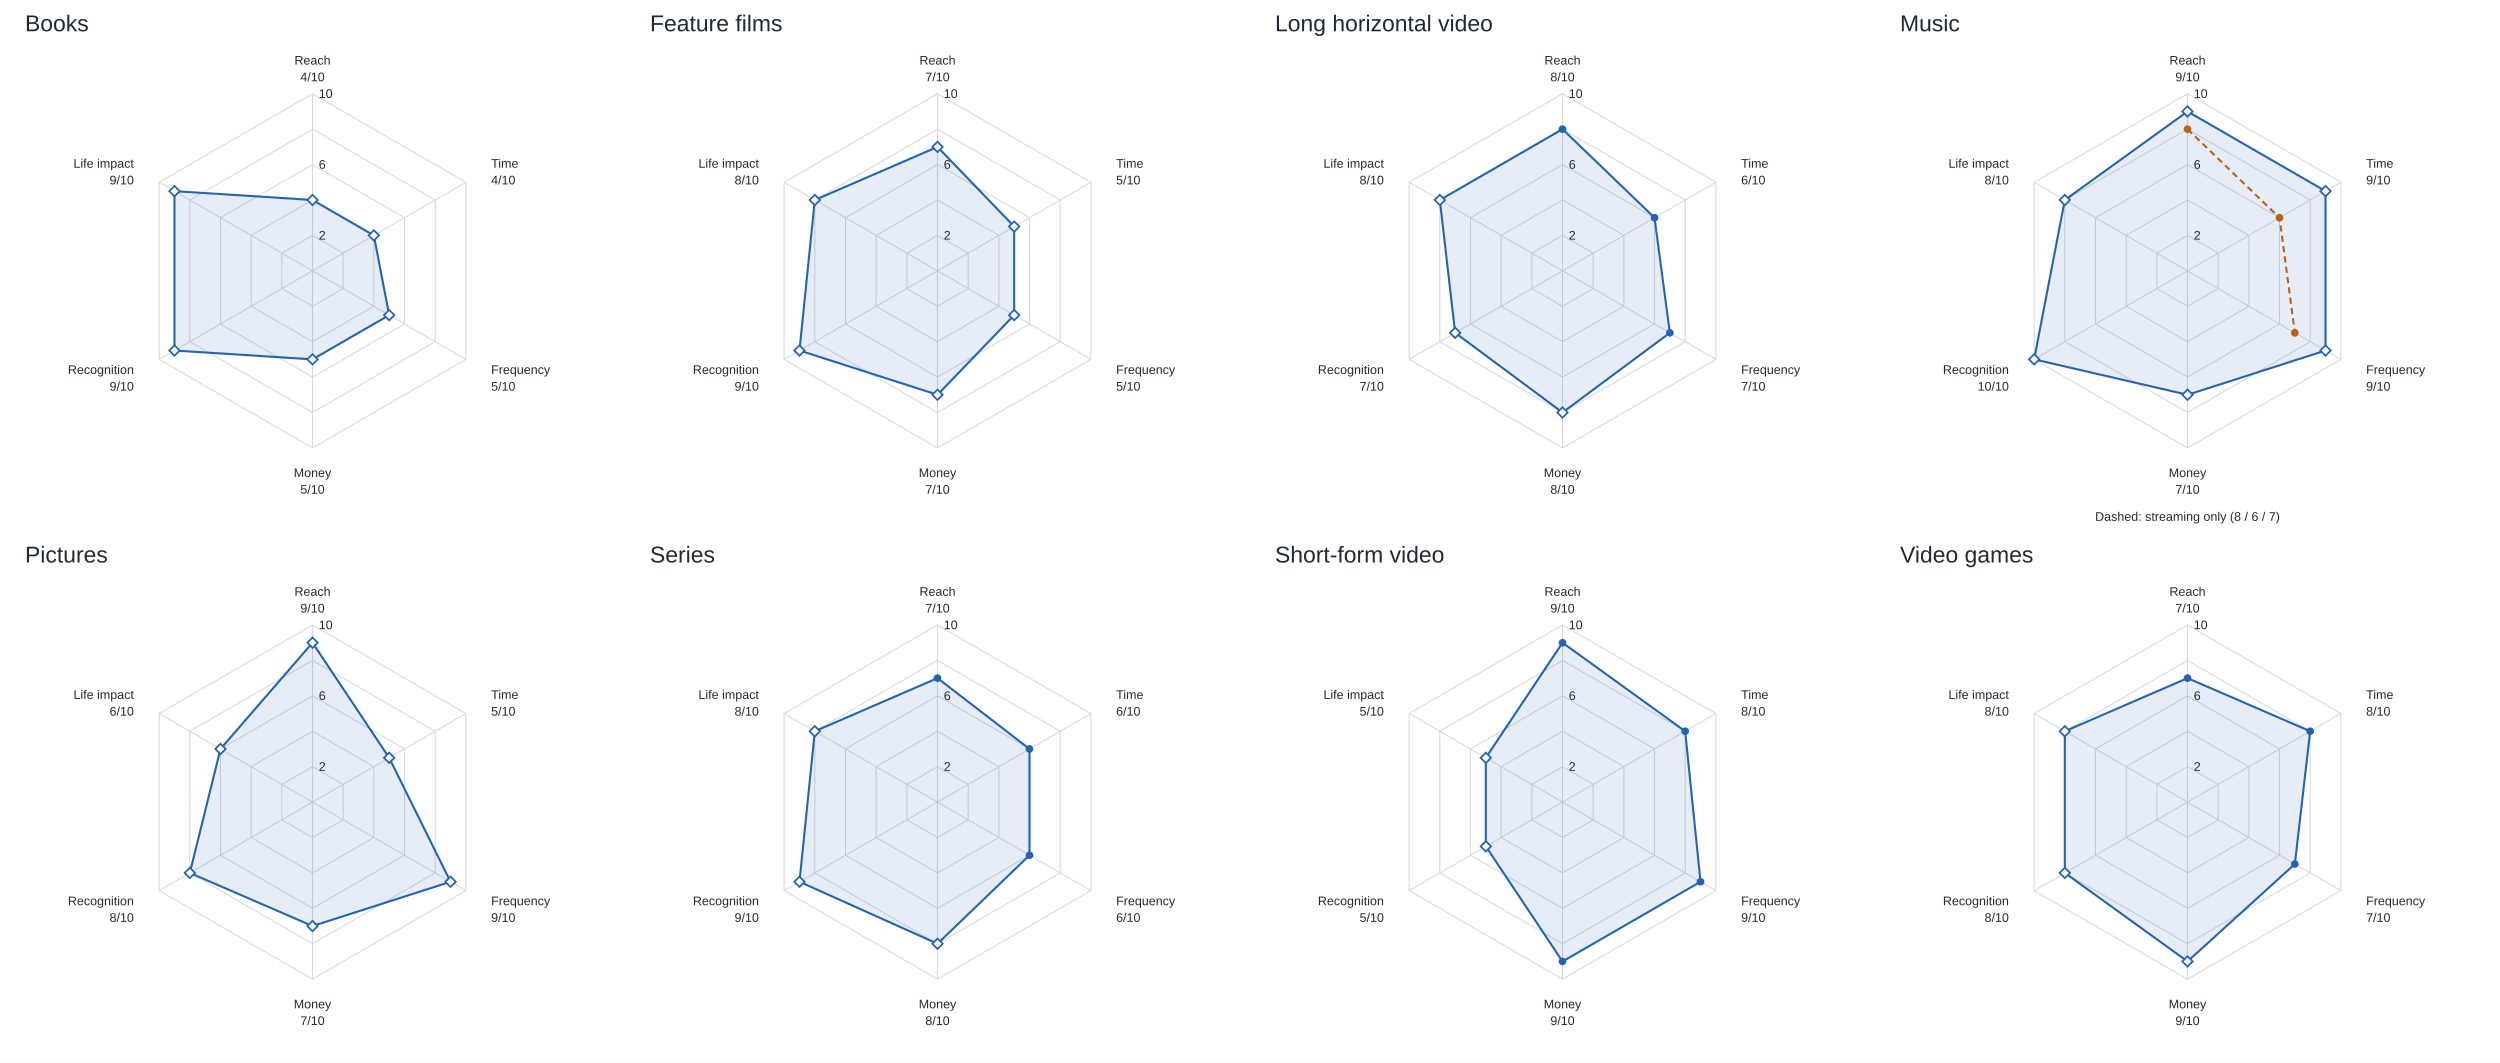
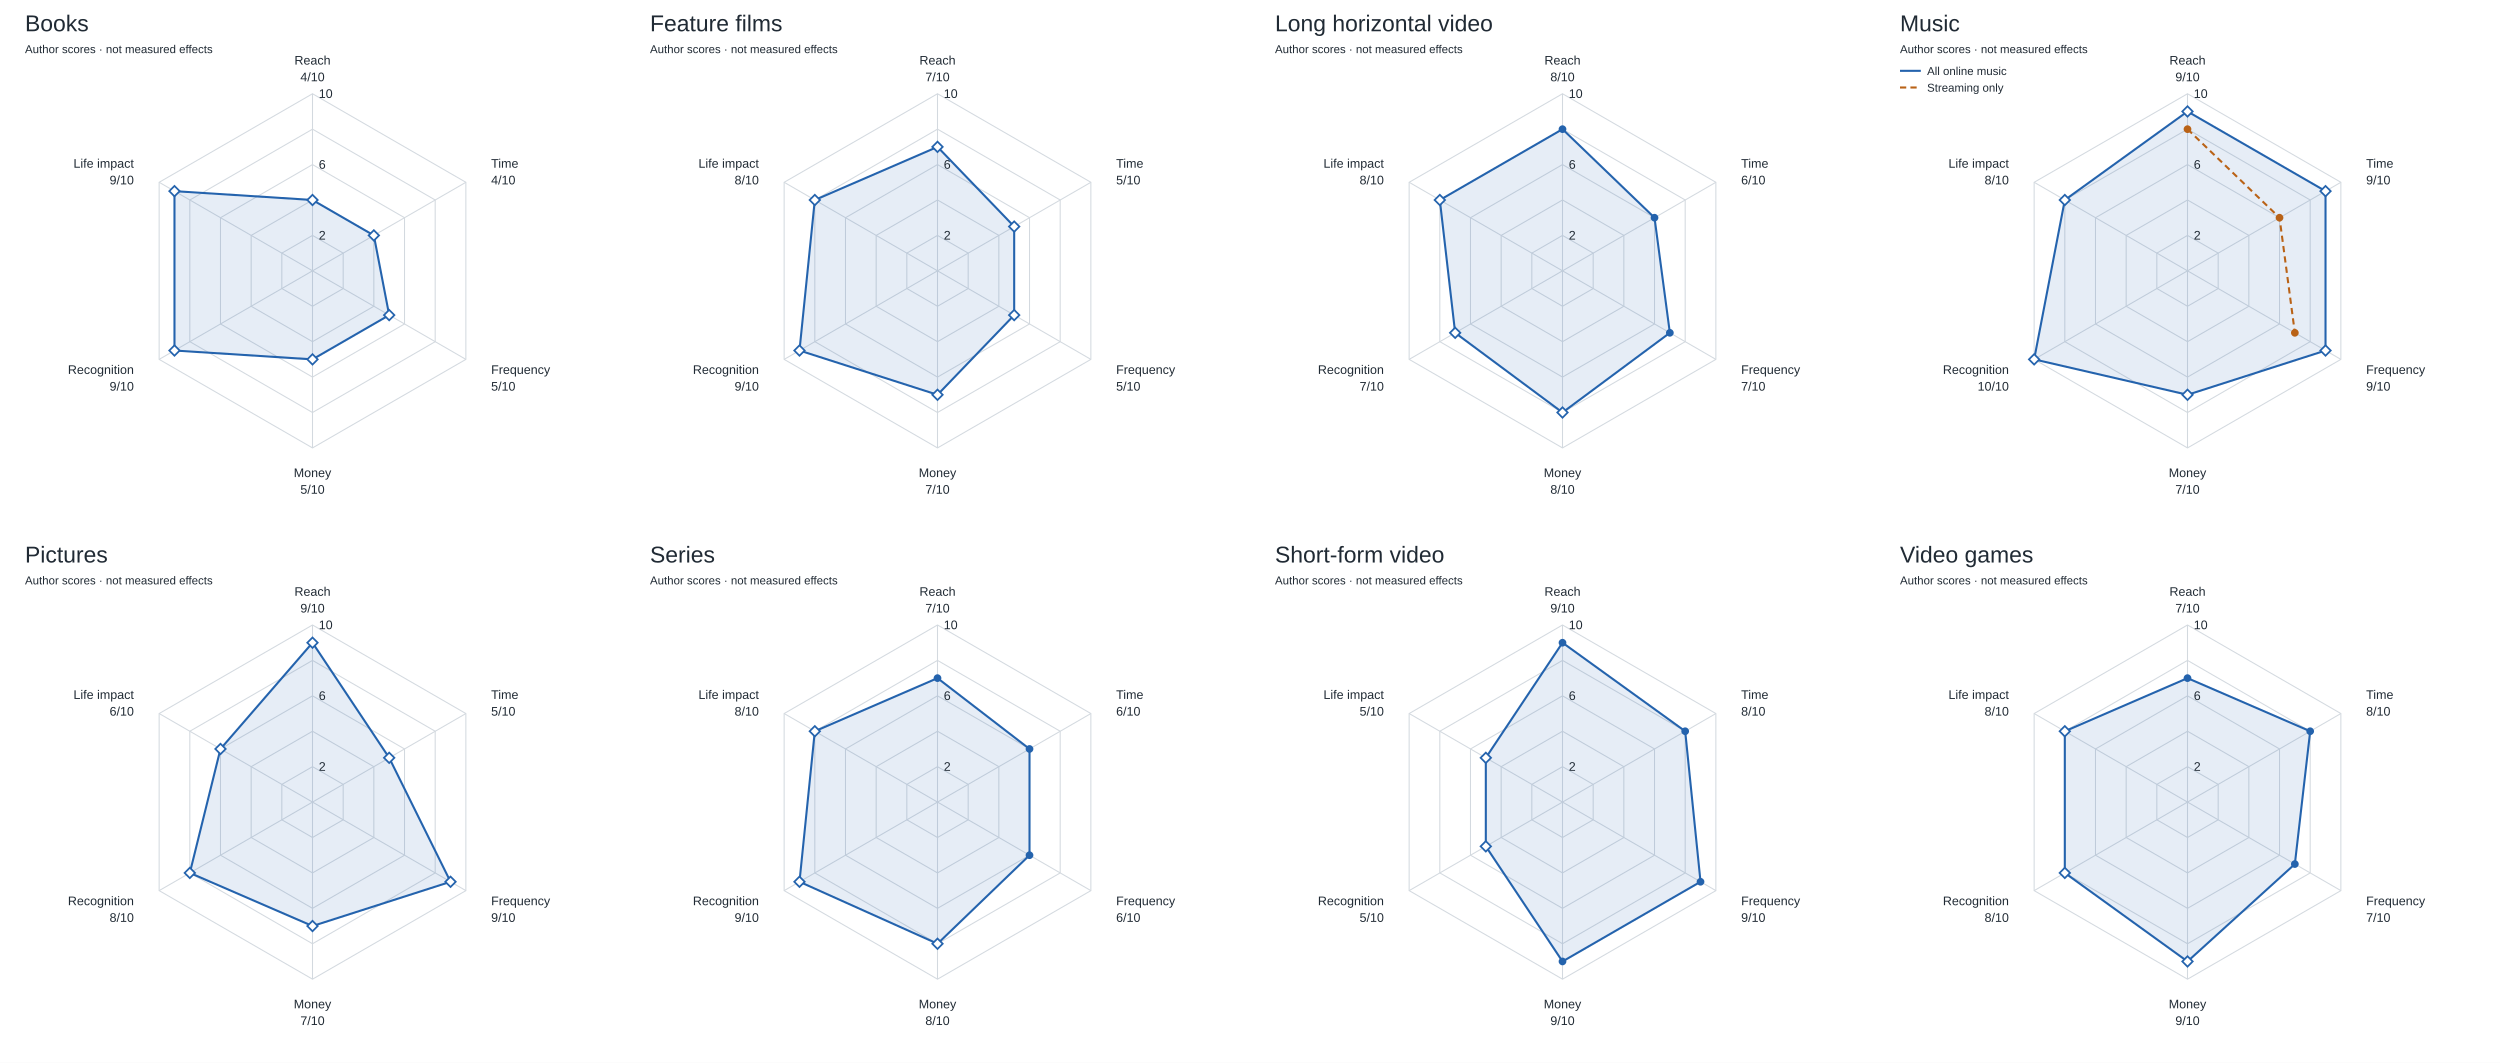
<svg xmlns="http://www.w3.org/2000/svg" width="2400" height="1020" viewBox="0 0 2400 1020" role="img" aria-labelledby="title desc">
  <style>text{font-family:Arial,Helvetica,sans-serif;fill:#202a34}</style>
  <rect width="100%" height="100%" fill="white" />
  <svg x="0" y="0" width="600" height="510" viewBox="0 0 600 510" role="img" aria-labelledby="panel-0-title panel-0-desc">
    <style>text{font-family:Arial,Helvetica,sans-serif;fill:#202a34}</style>
    <rect width="100%" height="100%" fill="white" />
    <text x="24.00" y="30.00" text-anchor="start" font-size="22" font-weight="500">Books</text>
+     <text x="24.00" y="51.00" text-anchor="start" font-size="11" font-weight="400">Author scores · not measured effects</text>
    <path d="M300.000,226.000 L329.445,243.000 L329.445,277.000 L300.000,294.000 L270.555,277.000 L270.555,243.000Z" fill="none" stroke="#d3d9df" />
    <path d="M300.000,192.000 L358.890,226.000 L358.890,294.000 L300.000,328.000 L241.110,294.000 L241.110,226.000Z" fill="none" stroke="#d3d9df" />
    <path d="M300.000,158.000 L388.335,209.000 L388.335,311.000 L300.000,362.000 L211.665,311.000 L211.665,209.000Z" fill="none" stroke="#d3d9df" />
    <path d="M300.000,124.000 L417.779,192.000 L417.779,328.000 L300.000,396.000 L182.221,328.000 L182.221,192.000Z" fill="none" stroke="#d3d9df" />
    <path d="M300.000,90.000 L447.224,175.000 L447.224,345.000 L300.000,430.000 L152.776,345.000 L152.776,175.000Z" fill="none" stroke="#d3d9df" />
    <line x1="300.00" y1="260.00" x2="300.00" y2="90.00" stroke="#d3d9df" stroke-width="1" stroke-dasharray="" />
    <line x1="300.00" y1="260.00" x2="447.22" y2="175.00" stroke="#d3d9df" stroke-width="1" stroke-dasharray="" />
    <line x1="300.00" y1="260.00" x2="447.22" y2="345.00" stroke="#d3d9df" stroke-width="1" stroke-dasharray="" />
    <line x1="300.00" y1="260.00" x2="300.00" y2="430.00" stroke="#d3d9df" stroke-width="1" stroke-dasharray="" />
    <line x1="300.00" y1="260.00" x2="152.78" y2="345.00" stroke="#d3d9df" stroke-width="1" stroke-dasharray="" />
    <line x1="300.00" y1="260.00" x2="152.78" y2="175.00" stroke="#d3d9df" stroke-width="1" stroke-dasharray="" />
    <path d="M300.000,192.000 L358.890,226.000 L373.612,302.500 L300.000,345.000 L167.498,336.500 L167.498,183.500Z" fill="#2463ad" fill-opacity="0.11" stroke="#2463ad" stroke-width="2" />
    <text x="306.00" y="230.00" text-anchor="start" font-size="12" font-weight="400">2</text>
    <text x="306.00" y="162.00" text-anchor="start" font-size="12" font-weight="400">6</text>
    <text x="306.00" y="94.00" text-anchor="start" font-size="12" font-weight="400">10</text>
    <text x="300.00" y="62.00" text-anchor="middle" font-size="12" font-weight="400">Reach</text>
    <text x="300.00" y="78.00" text-anchor="middle" font-size="12" font-weight="400">4/10</text>
    <path d="M300.0,187.0L305.0,192.0L300.0,197.0L295.0,192.0Z" fill="white" stroke="#2463ad" stroke-width="1.7" />
    <text x="471.47" y="161.00" text-anchor="start" font-size="12" font-weight="400">Time</text>
    <text x="471.47" y="177.00" text-anchor="start" font-size="12" font-weight="400">4/10</text>
    <path d="M358.89,221.0L363.89,226.0L358.89,231.0L353.89,226.0Z" fill="white" stroke="#2463ad" stroke-width="1.7" />
    <text x="471.47" y="359.00" text-anchor="start" font-size="12" font-weight="400">Frequency</text>
    <text x="471.47" y="375.00" text-anchor="start" font-size="12" font-weight="400">5/10</text>
    <path d="M373.612,297.5L378.612,302.5L373.612,307.5L368.612,302.5Z" fill="white" stroke="#2463ad" stroke-width="1.7" />
    <text x="300.00" y="458.00" text-anchor="middle" font-size="12" font-weight="400">Money</text>
    <text x="300.00" y="474.00" text-anchor="middle" font-size="12" font-weight="400">5/10</text>
    <path d="M300.0,340.0L305.0,345.0L300.0,350.0L295.0,345.0Z" fill="white" stroke="#2463ad" stroke-width="1.7" />
    <text x="128.53" y="359.00" text-anchor="end" font-size="12" font-weight="400">Recognition</text>
    <text x="128.53" y="375.00" text-anchor="end" font-size="12" font-weight="400">9/10</text>
    <path d="M167.498,331.5L172.498,336.5L167.498,341.5L162.498,336.5Z" fill="white" stroke="#2463ad" stroke-width="1.7" />
    <text x="128.53" y="161.00" text-anchor="end" font-size="12" font-weight="400">Life impact</text>
    <text x="128.53" y="177.00" text-anchor="end" font-size="12" font-weight="400">9/10</text>
    <path d="M167.498,178.5L172.498,183.5L167.498,188.5L162.498,183.5Z" fill="white" stroke="#2463ad" stroke-width="1.7" />
  </svg>
  <svg x="600" y="0" width="600" height="510" viewBox="0 0 600 510" role="img" aria-labelledby="panel-1-title panel-1-desc">
    <style>text{font-family:Arial,Helvetica,sans-serif;fill:#202a34}</style>
    <rect width="100%" height="100%" fill="white" />
    <text x="24.00" y="30.00" text-anchor="start" font-size="22" font-weight="500">Feature films</text>
+     <text x="24.00" y="51.00" text-anchor="start" font-size="11" font-weight="400">Author scores · not measured effects</text>
    <path d="M300.000,226.000 L329.445,243.000 L329.445,277.000 L300.000,294.000 L270.555,277.000 L270.555,243.000Z" fill="none" stroke="#d3d9df" />
    <path d="M300.000,192.000 L358.890,226.000 L358.890,294.000 L300.000,328.000 L241.110,294.000 L241.110,226.000Z" fill="none" stroke="#d3d9df" />
    <path d="M300.000,158.000 L388.335,209.000 L388.335,311.000 L300.000,362.000 L211.665,311.000 L211.665,209.000Z" fill="none" stroke="#d3d9df" />
    <path d="M300.000,124.000 L417.779,192.000 L417.779,328.000 L300.000,396.000 L182.221,328.000 L182.221,192.000Z" fill="none" stroke="#d3d9df" />
    <path d="M300.000,90.000 L447.224,175.000 L447.224,345.000 L300.000,430.000 L152.776,345.000 L152.776,175.000Z" fill="none" stroke="#d3d9df" />
    <line x1="300.00" y1="260.00" x2="300.00" y2="90.00" stroke="#d3d9df" stroke-width="1" stroke-dasharray="" />
    <line x1="300.00" y1="260.00" x2="447.22" y2="175.00" stroke="#d3d9df" stroke-width="1" stroke-dasharray="" />
    <line x1="300.00" y1="260.00" x2="447.22" y2="345.00" stroke="#d3d9df" stroke-width="1" stroke-dasharray="" />
    <line x1="300.00" y1="260.00" x2="300.00" y2="430.00" stroke="#d3d9df" stroke-width="1" stroke-dasharray="" />
    <line x1="300.00" y1="260.00" x2="152.78" y2="345.00" stroke="#d3d9df" stroke-width="1" stroke-dasharray="" />
    <line x1="300.00" y1="260.00" x2="152.78" y2="175.00" stroke="#d3d9df" stroke-width="1" stroke-dasharray="" />
    <path d="M300.000,141.000 L373.612,217.500 L373.612,302.500 L300.000,379.000 L167.498,336.500 L182.221,192.000Z" fill="#2463ad" fill-opacity="0.11" stroke="#2463ad" stroke-width="2" />
    <text x="306.00" y="230.00" text-anchor="start" font-size="12" font-weight="400">2</text>
    <text x="306.00" y="162.00" text-anchor="start" font-size="12" font-weight="400">6</text>
    <text x="306.00" y="94.00" text-anchor="start" font-size="12" font-weight="400">10</text>
    <text x="300.00" y="62.00" text-anchor="middle" font-size="12" font-weight="400">Reach</text>
    <text x="300.00" y="78.00" text-anchor="middle" font-size="12" font-weight="400">7/10</text>
    <path d="M300.0,136.0L305.0,141.0L300.0,146.0L295.0,141.0Z" fill="white" stroke="#2463ad" stroke-width="1.7" />
    <text x="471.47" y="161.00" text-anchor="start" font-size="12" font-weight="400">Time</text>
    <text x="471.47" y="177.00" text-anchor="start" font-size="12" font-weight="400">5/10</text>
    <path d="M373.612,212.5L378.612,217.5L373.612,222.5L368.612,217.5Z" fill="white" stroke="#2463ad" stroke-width="1.7" />
    <text x="471.47" y="359.00" text-anchor="start" font-size="12" font-weight="400">Frequency</text>
    <text x="471.47" y="375.00" text-anchor="start" font-size="12" font-weight="400">5/10</text>
    <path d="M373.612,297.5L378.612,302.5L373.612,307.5L368.612,302.5Z" fill="white" stroke="#2463ad" stroke-width="1.7" />
    <text x="300.00" y="458.00" text-anchor="middle" font-size="12" font-weight="400">Money</text>
    <text x="300.00" y="474.00" text-anchor="middle" font-size="12" font-weight="400">7/10</text>
    <path d="M300.0,374.0L305.0,379.0L300.0,384.0L295.0,379.0Z" fill="white" stroke="#2463ad" stroke-width="1.7" />
    <text x="128.53" y="359.00" text-anchor="end" font-size="12" font-weight="400">Recognition</text>
    <text x="128.53" y="375.00" text-anchor="end" font-size="12" font-weight="400">9/10</text>
    <path d="M167.498,331.5L172.498,336.5L167.498,341.5L162.498,336.5Z" fill="white" stroke="#2463ad" stroke-width="1.7" />
    <text x="128.53" y="161.00" text-anchor="end" font-size="12" font-weight="400">Life impact</text>
    <text x="128.53" y="177.00" text-anchor="end" font-size="12" font-weight="400">8/10</text>
    <path d="M182.221,187.0L187.221,192.0L182.221,197.0L177.221,192.0Z" fill="white" stroke="#2463ad" stroke-width="1.7" />
  </svg>
  <svg x="1200" y="0" width="600" height="510" viewBox="0 0 600 510" role="img" aria-labelledby="panel-2-title panel-2-desc">
    <style>text{font-family:Arial,Helvetica,sans-serif;fill:#202a34}</style>
    <rect width="100%" height="100%" fill="white" />
    <text x="24.00" y="30.00" text-anchor="start" font-size="22" font-weight="500">Long horizontal video</text>
+     <text x="24.00" y="51.00" text-anchor="start" font-size="11" font-weight="400">Author scores · not measured effects</text>
    <path d="M300.000,226.000 L329.445,243.000 L329.445,277.000 L300.000,294.000 L270.555,277.000 L270.555,243.000Z" fill="none" stroke="#d3d9df" />
    <path d="M300.000,192.000 L358.890,226.000 L358.890,294.000 L300.000,328.000 L241.110,294.000 L241.110,226.000Z" fill="none" stroke="#d3d9df" />
    <path d="M300.000,158.000 L388.335,209.000 L388.335,311.000 L300.000,362.000 L211.665,311.000 L211.665,209.000Z" fill="none" stroke="#d3d9df" />
    <path d="M300.000,124.000 L417.779,192.000 L417.779,328.000 L300.000,396.000 L182.221,328.000 L182.221,192.000Z" fill="none" stroke="#d3d9df" />
    <path d="M300.000,90.000 L447.224,175.000 L447.224,345.000 L300.000,430.000 L152.776,345.000 L152.776,175.000Z" fill="none" stroke="#d3d9df" />
    <line x1="300.00" y1="260.00" x2="300.00" y2="90.00" stroke="#d3d9df" stroke-width="1" stroke-dasharray="" />
    <line x1="300.00" y1="260.00" x2="447.22" y2="175.00" stroke="#d3d9df" stroke-width="1" stroke-dasharray="" />
    <line x1="300.00" y1="260.00" x2="447.22" y2="345.00" stroke="#d3d9df" stroke-width="1" stroke-dasharray="" />
    <line x1="300.00" y1="260.00" x2="300.00" y2="430.00" stroke="#d3d9df" stroke-width="1" stroke-dasharray="" />
    <line x1="300.00" y1="260.00" x2="152.78" y2="345.00" stroke="#d3d9df" stroke-width="1" stroke-dasharray="" />
    <line x1="300.00" y1="260.00" x2="152.78" y2="175.00" stroke="#d3d9df" stroke-width="1" stroke-dasharray="" />
    <path d="M300.000,124.000 L388.335,209.000 L403.057,319.500 L300.000,396.000 L196.943,319.500 L182.221,192.000Z" fill="#2463ad" fill-opacity="0.11" stroke="#2463ad" stroke-width="2" />
    <text x="306.00" y="230.00" text-anchor="start" font-size="12" font-weight="400">2</text>
    <text x="306.00" y="162.00" text-anchor="start" font-size="12" font-weight="400">6</text>
    <text x="306.00" y="94.00" text-anchor="start" font-size="12" font-weight="400">10</text>
    <text x="300.00" y="62.00" text-anchor="middle" font-size="12" font-weight="400">Reach</text>
    <text x="300.00" y="78.00" text-anchor="middle" font-size="12" font-weight="400">8/10</text>
    <circle cx="300.0" cy="124.0" r="3.7" fill="#2463ad" />
    <text x="471.47" y="161.00" text-anchor="start" font-size="12" font-weight="400">Time</text>
    <text x="471.47" y="177.00" text-anchor="start" font-size="12" font-weight="400">6/10</text>
    <circle cx="388.335" cy="209.0" r="3.7" fill="#2463ad" />
    <text x="471.47" y="359.00" text-anchor="start" font-size="12" font-weight="400">Frequency</text>
    <text x="471.47" y="375.00" text-anchor="start" font-size="12" font-weight="400">7/10</text>
    <circle cx="403.057" cy="319.5" r="3.7" fill="#2463ad" />
    <text x="300.00" y="458.00" text-anchor="middle" font-size="12" font-weight="400">Money</text>
    <text x="300.00" y="474.00" text-anchor="middle" font-size="12" font-weight="400">8/10</text>
    <path d="M300.0,391.0L305.0,396.0L300.0,401.0L295.0,396.0Z" fill="white" stroke="#2463ad" stroke-width="1.7" />
    <text x="128.53" y="359.00" text-anchor="end" font-size="12" font-weight="400">Recognition</text>
    <text x="128.53" y="375.00" text-anchor="end" font-size="12" font-weight="400">7/10</text>
    <path d="M196.943,314.5L201.943,319.5L196.943,324.5L191.943,319.5Z" fill="white" stroke="#2463ad" stroke-width="1.7" />
    <text x="128.53" y="161.00" text-anchor="end" font-size="12" font-weight="400">Life impact</text>
    <text x="128.53" y="177.00" text-anchor="end" font-size="12" font-weight="400">8/10</text>
    <path d="M182.221,187.0L187.221,192.0L182.221,197.0L177.221,192.0Z" fill="white" stroke="#2463ad" stroke-width="1.7" />
  </svg>
  <svg x="1800" y="0" width="600" height="510" viewBox="0 0 600 510" role="img" aria-labelledby="panel-3-title panel-3-desc">
    <style>text{font-family:Arial,Helvetica,sans-serif;fill:#202a34}</style>
    <rect width="100%" height="100%" fill="white" />
    <text x="24.00" y="30.00" text-anchor="start" font-size="22" font-weight="500">Music</text>
+     <text x="24.00" y="51.00" text-anchor="start" font-size="11" font-weight="400">Author scores · not measured effects</text>
    <path d="M300.000,226.000 L329.445,243.000 L329.445,277.000 L300.000,294.000 L270.555,277.000 L270.555,243.000Z" fill="none" stroke="#d3d9df" />
    <path d="M300.000,192.000 L358.890,226.000 L358.890,294.000 L300.000,328.000 L241.110,294.000 L241.110,226.000Z" fill="none" stroke="#d3d9df" />
    <path d="M300.000,158.000 L388.335,209.000 L388.335,311.000 L300.000,362.000 L211.665,311.000 L211.665,209.000Z" fill="none" stroke="#d3d9df" />
    <path d="M300.000,124.000 L417.779,192.000 L417.779,328.000 L300.000,396.000 L182.221,328.000 L182.221,192.000Z" fill="none" stroke="#d3d9df" />
    <path d="M300.000,90.000 L447.224,175.000 L447.224,345.000 L300.000,430.000 L152.776,345.000 L152.776,175.000Z" fill="none" stroke="#d3d9df" />
    <line x1="300.00" y1="260.00" x2="300.00" y2="90.00" stroke="#d3d9df" stroke-width="1" stroke-dasharray="" />
    <line x1="300.00" y1="260.00" x2="447.22" y2="175.00" stroke="#d3d9df" stroke-width="1" stroke-dasharray="" />
    <line x1="300.00" y1="260.00" x2="447.22" y2="345.00" stroke="#d3d9df" stroke-width="1" stroke-dasharray="" />
    <line x1="300.00" y1="260.00" x2="300.00" y2="430.00" stroke="#d3d9df" stroke-width="1" stroke-dasharray="" />
    <line x1="300.00" y1="260.00" x2="152.78" y2="345.00" stroke="#d3d9df" stroke-width="1" stroke-dasharray="" />
    <line x1="300.00" y1="260.00" x2="152.78" y2="175.00" stroke="#d3d9df" stroke-width="1" stroke-dasharray="" />
    <path d="M300.000,107.000 L432.502,183.500 L432.502,336.500 L300.000,379.000 L152.776,345.000 L182.221,192.000Z" fill="#2463ad" fill-opacity="0.11" stroke="#2463ad" stroke-width="2" />
    <path id="music-streaming-reference" d="M300.000,124.000 L388.335,209.000 L403.057,319.500" fill="none" stroke="#b96216" stroke-width="2" stroke-dasharray="6 4" />
    <circle cx="300.0" cy="124.0" r="3.7" fill="#b96216" />
    <circle cx="388.335" cy="209.0" r="3.7" fill="#b96216" />
    <circle cx="403.057" cy="319.5" r="3.7" fill="#b96216" />
-     <text x="300.00" y="500.00" text-anchor="middle" font-size="12" font-weight="400">Dashed: streaming only (8 / 6 / 7)</text>
+     <line x1="24.00" y1="68.00" x2="44.00" y2="68.00" stroke="#2463ad" stroke-width="2" stroke-dasharray="" />
+     <text x="50.00" y="72.00" text-anchor="start" font-size="11" font-weight="400">All online music</text>
+     <line x1="24.00" y1="84.00" x2="44.00" y2="84.00" stroke="#b96216" stroke-width="2" stroke-dasharray="6 4" />
+     <text x="50.00" y="88.00" text-anchor="start" font-size="11" font-weight="400">Streaming only</text>
    <text x="306.00" y="230.00" text-anchor="start" font-size="12" font-weight="400">2</text>
    <text x="306.00" y="162.00" text-anchor="start" font-size="12" font-weight="400">6</text>
    <text x="306.00" y="94.00" text-anchor="start" font-size="12" font-weight="400">10</text>
    <text x="300.00" y="62.00" text-anchor="middle" font-size="12" font-weight="400">Reach</text>
    <text x="300.00" y="78.00" text-anchor="middle" font-size="12" font-weight="400">9/10</text>
    <path d="M300.0,102.0L305.0,107.0L300.0,112.0L295.0,107.0Z" fill="white" stroke="#2463ad" stroke-width="1.7" />
    <text x="471.47" y="161.00" text-anchor="start" font-size="12" font-weight="400">Time</text>
    <text x="471.47" y="177.00" text-anchor="start" font-size="12" font-weight="400">9/10</text>
    <path d="M432.502,178.5L437.502,183.5L432.502,188.5L427.502,183.5Z" fill="white" stroke="#2463ad" stroke-width="1.7" />
    <text x="471.47" y="359.00" text-anchor="start" font-size="12" font-weight="400">Frequency</text>
    <text x="471.47" y="375.00" text-anchor="start" font-size="12" font-weight="400">9/10</text>
    <path d="M432.502,331.5L437.502,336.5L432.502,341.5L427.502,336.5Z" fill="white" stroke="#2463ad" stroke-width="1.7" />
    <text x="300.00" y="458.00" text-anchor="middle" font-size="12" font-weight="400">Money</text>
    <text x="300.00" y="474.00" text-anchor="middle" font-size="12" font-weight="400">7/10</text>
    <path d="M300.0,374.0L305.0,379.0L300.0,384.0L295.0,379.0Z" fill="white" stroke="#2463ad" stroke-width="1.7" />
    <text x="128.53" y="359.00" text-anchor="end" font-size="12" font-weight="400">Recognition</text>
    <text x="128.53" y="375.00" text-anchor="end" font-size="12" font-weight="400">10/10</text>
    <path d="M152.776,340L157.776,345L152.776,350L147.776,345Z" fill="white" stroke="#2463ad" stroke-width="1.7" />
    <text x="128.53" y="161.00" text-anchor="end" font-size="12" font-weight="400">Life impact</text>
    <text x="128.53" y="177.00" text-anchor="end" font-size="12" font-weight="400">8/10</text>
    <path d="M182.221,187.0L187.221,192.0L182.221,197.0L177.221,192.0Z" fill="white" stroke="#2463ad" stroke-width="1.7" />
  </svg>
  <svg x="0" y="510" width="600" height="510" viewBox="0 0 600 510" role="img" aria-labelledby="panel-4-title panel-4-desc">
    <style>text{font-family:Arial,Helvetica,sans-serif;fill:#202a34}</style>
    <rect width="100%" height="100%" fill="white" />
    <text x="24.00" y="30.00" text-anchor="start" font-size="22" font-weight="500">Pictures</text>
+     <text x="24.00" y="51.00" text-anchor="start" font-size="11" font-weight="400">Author scores · not measured effects</text>
    <path d="M300.000,226.000 L329.445,243.000 L329.445,277.000 L300.000,294.000 L270.555,277.000 L270.555,243.000Z" fill="none" stroke="#d3d9df" />
    <path d="M300.000,192.000 L358.890,226.000 L358.890,294.000 L300.000,328.000 L241.110,294.000 L241.110,226.000Z" fill="none" stroke="#d3d9df" />
    <path d="M300.000,158.000 L388.335,209.000 L388.335,311.000 L300.000,362.000 L211.665,311.000 L211.665,209.000Z" fill="none" stroke="#d3d9df" />
    <path d="M300.000,124.000 L417.779,192.000 L417.779,328.000 L300.000,396.000 L182.221,328.000 L182.221,192.000Z" fill="none" stroke="#d3d9df" />
    <path d="M300.000,90.000 L447.224,175.000 L447.224,345.000 L300.000,430.000 L152.776,345.000 L152.776,175.000Z" fill="none" stroke="#d3d9df" />
    <line x1="300.00" y1="260.00" x2="300.00" y2="90.00" stroke="#d3d9df" stroke-width="1" stroke-dasharray="" />
    <line x1="300.00" y1="260.00" x2="447.22" y2="175.00" stroke="#d3d9df" stroke-width="1" stroke-dasharray="" />
    <line x1="300.00" y1="260.00" x2="447.22" y2="345.00" stroke="#d3d9df" stroke-width="1" stroke-dasharray="" />
    <line x1="300.00" y1="260.00" x2="300.00" y2="430.00" stroke="#d3d9df" stroke-width="1" stroke-dasharray="" />
    <line x1="300.00" y1="260.00" x2="152.78" y2="345.00" stroke="#d3d9df" stroke-width="1" stroke-dasharray="" />
    <line x1="300.00" y1="260.00" x2="152.78" y2="175.00" stroke="#d3d9df" stroke-width="1" stroke-dasharray="" />
    <path d="M300.000,107.000 L373.612,217.500 L432.502,336.500 L300.000,379.000 L182.221,328.000 L211.665,209.000Z" fill="#2463ad" fill-opacity="0.11" stroke="#2463ad" stroke-width="2" />
    <text x="306.00" y="230.00" text-anchor="start" font-size="12" font-weight="400">2</text>
    <text x="306.00" y="162.00" text-anchor="start" font-size="12" font-weight="400">6</text>
    <text x="306.00" y="94.00" text-anchor="start" font-size="12" font-weight="400">10</text>
    <text x="300.00" y="62.00" text-anchor="middle" font-size="12" font-weight="400">Reach</text>
    <text x="300.00" y="78.00" text-anchor="middle" font-size="12" font-weight="400">9/10</text>
    <path d="M300.0,102.0L305.0,107.0L300.0,112.0L295.0,107.0Z" fill="white" stroke="#2463ad" stroke-width="1.7" />
    <text x="471.47" y="161.00" text-anchor="start" font-size="12" font-weight="400">Time</text>
    <text x="471.47" y="177.00" text-anchor="start" font-size="12" font-weight="400">5/10</text>
    <path d="M373.612,212.5L378.612,217.5L373.612,222.5L368.612,217.5Z" fill="white" stroke="#2463ad" stroke-width="1.7" />
    <text x="471.47" y="359.00" text-anchor="start" font-size="12" font-weight="400">Frequency</text>
    <text x="471.47" y="375.00" text-anchor="start" font-size="12" font-weight="400">9/10</text>
    <path d="M432.502,331.5L437.502,336.5L432.502,341.5L427.502,336.5Z" fill="white" stroke="#2463ad" stroke-width="1.7" />
    <text x="300.00" y="458.00" text-anchor="middle" font-size="12" font-weight="400">Money</text>
    <text x="300.00" y="474.00" text-anchor="middle" font-size="12" font-weight="400">7/10</text>
    <path d="M300.0,374.0L305.0,379.0L300.0,384.0L295.0,379.0Z" fill="white" stroke="#2463ad" stroke-width="1.7" />
    <text x="128.53" y="359.00" text-anchor="end" font-size="12" font-weight="400">Recognition</text>
    <text x="128.53" y="375.00" text-anchor="end" font-size="12" font-weight="400">8/10</text>
    <path d="M182.221,323L187.221,328L182.221,333L177.221,328Z" fill="white" stroke="#2463ad" stroke-width="1.7" />
    <text x="128.53" y="161.00" text-anchor="end" font-size="12" font-weight="400">Life impact</text>
    <text x="128.53" y="177.00" text-anchor="end" font-size="12" font-weight="400">6/10</text>
    <path d="M211.665,204.0L216.665,209.0L211.665,214.0L206.665,209.0Z" fill="white" stroke="#2463ad" stroke-width="1.7" />
  </svg>
  <svg x="600" y="510" width="600" height="510" viewBox="0 0 600 510" role="img" aria-labelledby="panel-5-title panel-5-desc">
    <style>text{font-family:Arial,Helvetica,sans-serif;fill:#202a34}</style>
    <rect width="100%" height="100%" fill="white" />
    <text x="24.00" y="30.00" text-anchor="start" font-size="22" font-weight="500">Series</text>
+     <text x="24.00" y="51.00" text-anchor="start" font-size="11" font-weight="400">Author scores · not measured effects</text>
    <path d="M300.000,226.000 L329.445,243.000 L329.445,277.000 L300.000,294.000 L270.555,277.000 L270.555,243.000Z" fill="none" stroke="#d3d9df" />
    <path d="M300.000,192.000 L358.890,226.000 L358.890,294.000 L300.000,328.000 L241.110,294.000 L241.110,226.000Z" fill="none" stroke="#d3d9df" />
    <path d="M300.000,158.000 L388.335,209.000 L388.335,311.000 L300.000,362.000 L211.665,311.000 L211.665,209.000Z" fill="none" stroke="#d3d9df" />
    <path d="M300.000,124.000 L417.779,192.000 L417.779,328.000 L300.000,396.000 L182.221,328.000 L182.221,192.000Z" fill="none" stroke="#d3d9df" />
    <path d="M300.000,90.000 L447.224,175.000 L447.224,345.000 L300.000,430.000 L152.776,345.000 L152.776,175.000Z" fill="none" stroke="#d3d9df" />
    <line x1="300.00" y1="260.00" x2="300.00" y2="90.00" stroke="#d3d9df" stroke-width="1" stroke-dasharray="" />
    <line x1="300.00" y1="260.00" x2="447.22" y2="175.00" stroke="#d3d9df" stroke-width="1" stroke-dasharray="" />
    <line x1="300.00" y1="260.00" x2="447.22" y2="345.00" stroke="#d3d9df" stroke-width="1" stroke-dasharray="" />
    <line x1="300.00" y1="260.00" x2="300.00" y2="430.00" stroke="#d3d9df" stroke-width="1" stroke-dasharray="" />
    <line x1="300.00" y1="260.00" x2="152.78" y2="345.00" stroke="#d3d9df" stroke-width="1" stroke-dasharray="" />
    <line x1="300.00" y1="260.00" x2="152.78" y2="175.00" stroke="#d3d9df" stroke-width="1" stroke-dasharray="" />
    <path d="M300.000,141.000 L388.335,209.000 L388.335,311.000 L300.000,396.000 L167.498,336.500 L182.221,192.000Z" fill="#2463ad" fill-opacity="0.11" stroke="#2463ad" stroke-width="2" />
    <text x="306.00" y="230.00" text-anchor="start" font-size="12" font-weight="400">2</text>
    <text x="306.00" y="162.00" text-anchor="start" font-size="12" font-weight="400">6</text>
    <text x="306.00" y="94.00" text-anchor="start" font-size="12" font-weight="400">10</text>
    <text x="300.00" y="62.00" text-anchor="middle" font-size="12" font-weight="400">Reach</text>
    <text x="300.00" y="78.00" text-anchor="middle" font-size="12" font-weight="400">7/10</text>
    <circle cx="300.0" cy="141.0" r="3.7" fill="#2463ad" />
    <text x="471.47" y="161.00" text-anchor="start" font-size="12" font-weight="400">Time</text>
    <text x="471.47" y="177.00" text-anchor="start" font-size="12" font-weight="400">6/10</text>
    <circle cx="388.335" cy="209.0" r="3.7" fill="#2463ad" />
    <text x="471.47" y="359.00" text-anchor="start" font-size="12" font-weight="400">Frequency</text>
    <text x="471.47" y="375.00" text-anchor="start" font-size="12" font-weight="400">6/10</text>
    <circle cx="388.335" cy="311.0" r="3.7" fill="#2463ad" />
    <text x="300.00" y="458.00" text-anchor="middle" font-size="12" font-weight="400">Money</text>
    <text x="300.00" y="474.00" text-anchor="middle" font-size="12" font-weight="400">8/10</text>
    <path d="M300.0,391.0L305.0,396.0L300.0,401.0L295.0,396.0Z" fill="white" stroke="#2463ad" stroke-width="1.7" />
    <text x="128.53" y="359.00" text-anchor="end" font-size="12" font-weight="400">Recognition</text>
    <text x="128.53" y="375.00" text-anchor="end" font-size="12" font-weight="400">9/10</text>
    <path d="M167.498,331.5L172.498,336.5L167.498,341.5L162.498,336.5Z" fill="white" stroke="#2463ad" stroke-width="1.7" />
    <text x="128.53" y="161.00" text-anchor="end" font-size="12" font-weight="400">Life impact</text>
    <text x="128.53" y="177.00" text-anchor="end" font-size="12" font-weight="400">8/10</text>
    <path d="M182.221,187.0L187.221,192.0L182.221,197.0L177.221,192.0Z" fill="white" stroke="#2463ad" stroke-width="1.7" />
  </svg>
  <svg x="1200" y="510" width="600" height="510" viewBox="0 0 600 510" role="img" aria-labelledby="panel-6-title panel-6-desc">
    <style>text{font-family:Arial,Helvetica,sans-serif;fill:#202a34}</style>
    <rect width="100%" height="100%" fill="white" />
    <text x="24.00" y="30.00" text-anchor="start" font-size="22" font-weight="500">Short-form video</text>
+     <text x="24.00" y="51.00" text-anchor="start" font-size="11" font-weight="400">Author scores · not measured effects</text>
    <path d="M300.000,226.000 L329.445,243.000 L329.445,277.000 L300.000,294.000 L270.555,277.000 L270.555,243.000Z" fill="none" stroke="#d3d9df" />
    <path d="M300.000,192.000 L358.890,226.000 L358.890,294.000 L300.000,328.000 L241.110,294.000 L241.110,226.000Z" fill="none" stroke="#d3d9df" />
    <path d="M300.000,158.000 L388.335,209.000 L388.335,311.000 L300.000,362.000 L211.665,311.000 L211.665,209.000Z" fill="none" stroke="#d3d9df" />
    <path d="M300.000,124.000 L417.779,192.000 L417.779,328.000 L300.000,396.000 L182.221,328.000 L182.221,192.000Z" fill="none" stroke="#d3d9df" />
    <path d="M300.000,90.000 L447.224,175.000 L447.224,345.000 L300.000,430.000 L152.776,345.000 L152.776,175.000Z" fill="none" stroke="#d3d9df" />
    <line x1="300.00" y1="260.00" x2="300.00" y2="90.00" stroke="#d3d9df" stroke-width="1" stroke-dasharray="" />
    <line x1="300.00" y1="260.00" x2="447.22" y2="175.00" stroke="#d3d9df" stroke-width="1" stroke-dasharray="" />
    <line x1="300.00" y1="260.00" x2="447.22" y2="345.00" stroke="#d3d9df" stroke-width="1" stroke-dasharray="" />
    <line x1="300.00" y1="260.00" x2="300.00" y2="430.00" stroke="#d3d9df" stroke-width="1" stroke-dasharray="" />
    <line x1="300.00" y1="260.00" x2="152.78" y2="345.00" stroke="#d3d9df" stroke-width="1" stroke-dasharray="" />
    <line x1="300.00" y1="260.00" x2="152.78" y2="175.00" stroke="#d3d9df" stroke-width="1" stroke-dasharray="" />
    <path d="M300.000,107.000 L417.779,192.000 L432.502,336.500 L300.000,413.000 L226.388,302.500 L226.388,217.500Z" fill="#2463ad" fill-opacity="0.11" stroke="#2463ad" stroke-width="2" />
    <text x="306.00" y="230.00" text-anchor="start" font-size="12" font-weight="400">2</text>
    <text x="306.00" y="162.00" text-anchor="start" font-size="12" font-weight="400">6</text>
    <text x="306.00" y="94.00" text-anchor="start" font-size="12" font-weight="400">10</text>
    <text x="300.00" y="62.00" text-anchor="middle" font-size="12" font-weight="400">Reach</text>
    <text x="300.00" y="78.00" text-anchor="middle" font-size="12" font-weight="400">9/10</text>
    <circle cx="300.0" cy="107.0" r="3.7" fill="#2463ad" />
    <text x="471.47" y="161.00" text-anchor="start" font-size="12" font-weight="400">Time</text>
    <text x="471.47" y="177.00" text-anchor="start" font-size="12" font-weight="400">8/10</text>
    <circle cx="417.779" cy="192.0" r="3.7" fill="#2463ad" />
    <text x="471.47" y="359.00" text-anchor="start" font-size="12" font-weight="400">Frequency</text>
    <text x="471.47" y="375.00" text-anchor="start" font-size="12" font-weight="400">9/10</text>
    <circle cx="432.502" cy="336.5" r="3.7" fill="#2463ad" />
    <text x="300.00" y="458.00" text-anchor="middle" font-size="12" font-weight="400">Money</text>
    <text x="300.00" y="474.00" text-anchor="middle" font-size="12" font-weight="400">9/10</text>
    <circle cx="300.0" cy="413.0" r="3.7" fill="#2463ad" />
    <text x="128.53" y="359.00" text-anchor="end" font-size="12" font-weight="400">Recognition</text>
    <text x="128.53" y="375.00" text-anchor="end" font-size="12" font-weight="400">5/10</text>
    <path d="M226.388,297.5L231.388,302.5L226.388,307.5L221.388,302.5Z" fill="white" stroke="#2463ad" stroke-width="1.7" />
    <text x="128.53" y="161.00" text-anchor="end" font-size="12" font-weight="400">Life impact</text>
    <text x="128.53" y="177.00" text-anchor="end" font-size="12" font-weight="400">5/10</text>
    <path d="M226.388,212.5L231.388,217.5L226.388,222.5L221.388,217.5Z" fill="white" stroke="#2463ad" stroke-width="1.7" />
  </svg>
  <svg x="1800" y="510" width="600" height="510" viewBox="0 0 600 510" role="img" aria-labelledby="panel-7-title panel-7-desc">
    <style>text{font-family:Arial,Helvetica,sans-serif;fill:#202a34}</style>
    <rect width="100%" height="100%" fill="white" />
    <text x="24.00" y="30.00" text-anchor="start" font-size="22" font-weight="500">Video games</text>
+     <text x="24.00" y="51.00" text-anchor="start" font-size="11" font-weight="400">Author scores · not measured effects</text>
    <path d="M300.000,226.000 L329.445,243.000 L329.445,277.000 L300.000,294.000 L270.555,277.000 L270.555,243.000Z" fill="none" stroke="#d3d9df" />
    <path d="M300.000,192.000 L358.890,226.000 L358.890,294.000 L300.000,328.000 L241.110,294.000 L241.110,226.000Z" fill="none" stroke="#d3d9df" />
    <path d="M300.000,158.000 L388.335,209.000 L388.335,311.000 L300.000,362.000 L211.665,311.000 L211.665,209.000Z" fill="none" stroke="#d3d9df" />
    <path d="M300.000,124.000 L417.779,192.000 L417.779,328.000 L300.000,396.000 L182.221,328.000 L182.221,192.000Z" fill="none" stroke="#d3d9df" />
    <path d="M300.000,90.000 L447.224,175.000 L447.224,345.000 L300.000,430.000 L152.776,345.000 L152.776,175.000Z" fill="none" stroke="#d3d9df" />
    <line x1="300.00" y1="260.00" x2="300.00" y2="90.00" stroke="#d3d9df" stroke-width="1" stroke-dasharray="" />
    <line x1="300.00" y1="260.00" x2="447.22" y2="175.00" stroke="#d3d9df" stroke-width="1" stroke-dasharray="" />
    <line x1="300.00" y1="260.00" x2="447.22" y2="345.00" stroke="#d3d9df" stroke-width="1" stroke-dasharray="" />
    <line x1="300.00" y1="260.00" x2="300.00" y2="430.00" stroke="#d3d9df" stroke-width="1" stroke-dasharray="" />
    <line x1="300.00" y1="260.00" x2="152.78" y2="345.00" stroke="#d3d9df" stroke-width="1" stroke-dasharray="" />
    <line x1="300.00" y1="260.00" x2="152.78" y2="175.00" stroke="#d3d9df" stroke-width="1" stroke-dasharray="" />
    <path d="M300.000,141.000 L417.779,192.000 L403.057,319.500 L300.000,413.000 L182.221,328.000 L182.221,192.000Z" fill="#2463ad" fill-opacity="0.11" stroke="#2463ad" stroke-width="2" />
    <text x="306.00" y="230.00" text-anchor="start" font-size="12" font-weight="400">2</text>
    <text x="306.00" y="162.00" text-anchor="start" font-size="12" font-weight="400">6</text>
    <text x="306.00" y="94.00" text-anchor="start" font-size="12" font-weight="400">10</text>
    <text x="300.00" y="62.00" text-anchor="middle" font-size="12" font-weight="400">Reach</text>
    <text x="300.00" y="78.00" text-anchor="middle" font-size="12" font-weight="400">7/10</text>
    <circle cx="300.0" cy="141.0" r="3.7" fill="#2463ad" />
    <text x="471.47" y="161.00" text-anchor="start" font-size="12" font-weight="400">Time</text>
    <text x="471.47" y="177.00" text-anchor="start" font-size="12" font-weight="400">8/10</text>
    <circle cx="417.779" cy="192.0" r="3.7" fill="#2463ad" />
    <text x="471.47" y="359.00" text-anchor="start" font-size="12" font-weight="400">Frequency</text>
    <text x="471.47" y="375.00" text-anchor="start" font-size="12" font-weight="400">7/10</text>
    <circle cx="403.057" cy="319.5" r="3.7" fill="#2463ad" />
    <text x="300.00" y="458.00" text-anchor="middle" font-size="12" font-weight="400">Money</text>
    <text x="300.00" y="474.00" text-anchor="middle" font-size="12" font-weight="400">9/10</text>
    <path d="M300.0,408.0L305.0,413.0L300.0,418.0L295.0,413.0Z" fill="white" stroke="#2463ad" stroke-width="1.7" />
    <text x="128.53" y="359.00" text-anchor="end" font-size="12" font-weight="400">Recognition</text>
    <text x="128.53" y="375.00" text-anchor="end" font-size="12" font-weight="400">8/10</text>
    <path d="M182.221,323L187.221,328L182.221,333L177.221,328Z" fill="white" stroke="#2463ad" stroke-width="1.7" />
    <text x="128.53" y="161.00" text-anchor="end" font-size="12" font-weight="400">Life impact</text>
    <text x="128.53" y="177.00" text-anchor="end" font-size="12" font-weight="400">8/10</text>
    <path d="M182.221,187.0L187.221,192.0L182.221,197.0L177.221,192.0Z" fill="white" stroke="#2463ad" stroke-width="1.7" />
  </svg>
</svg>
